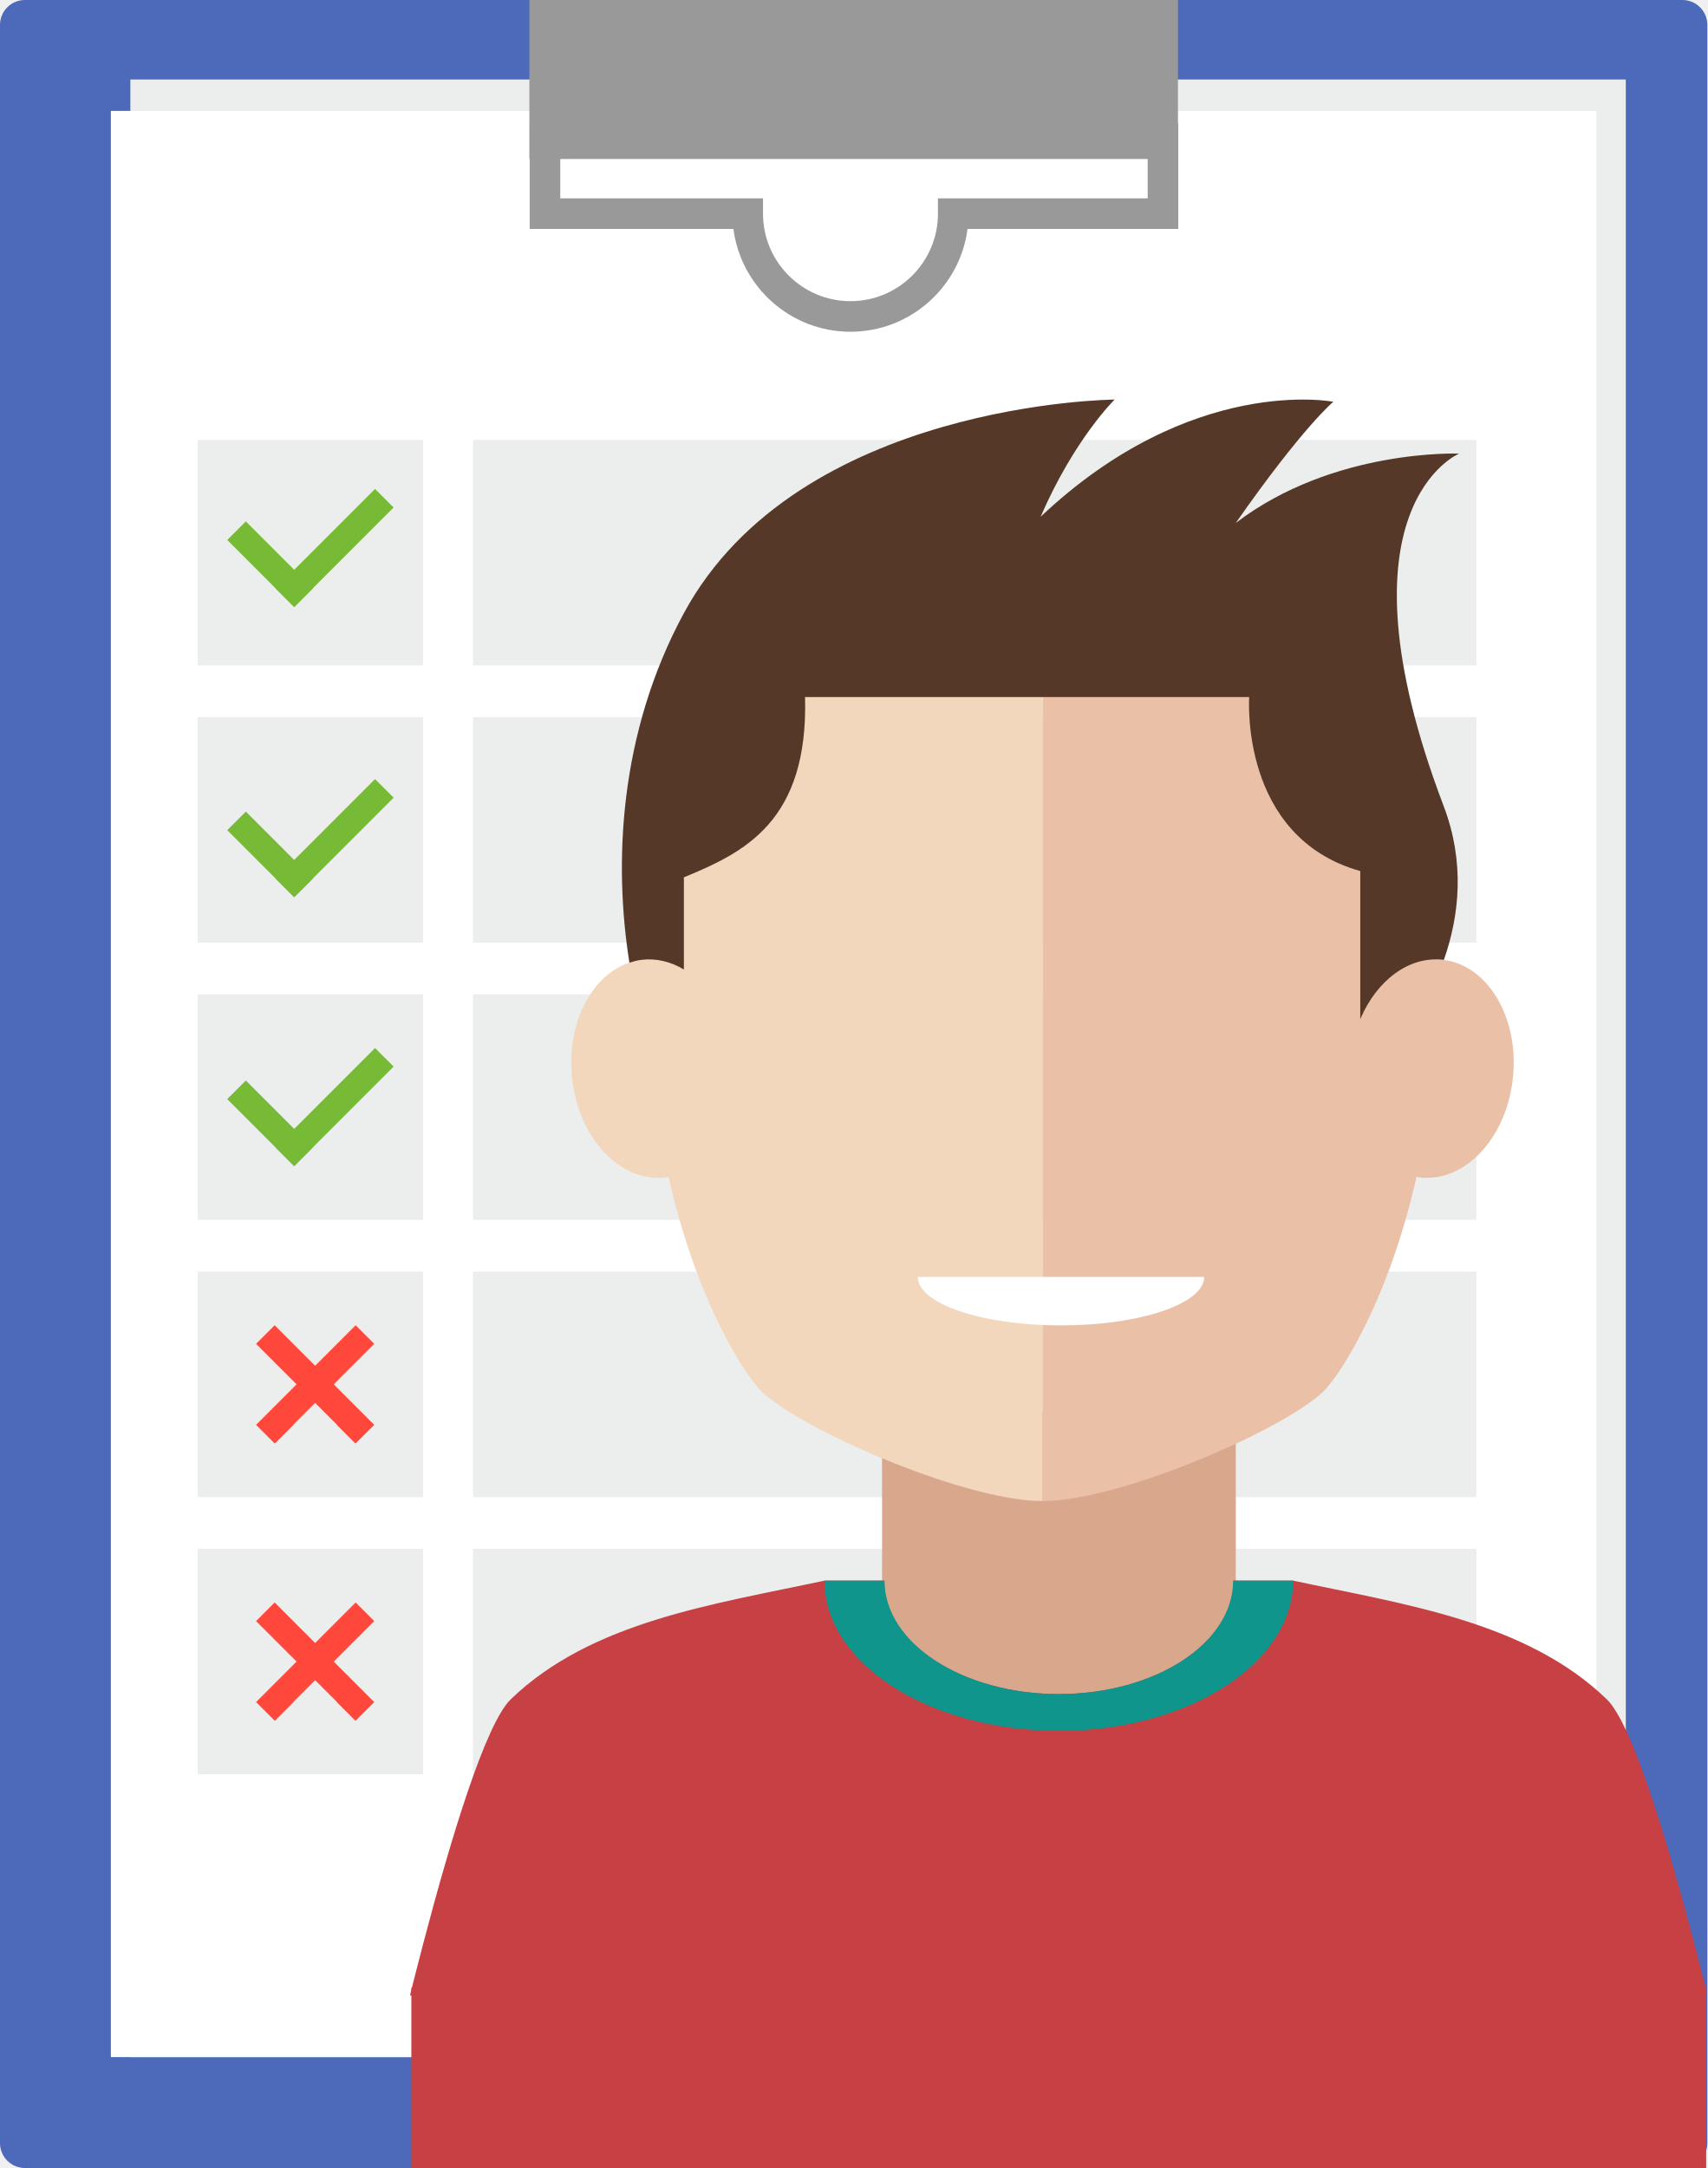
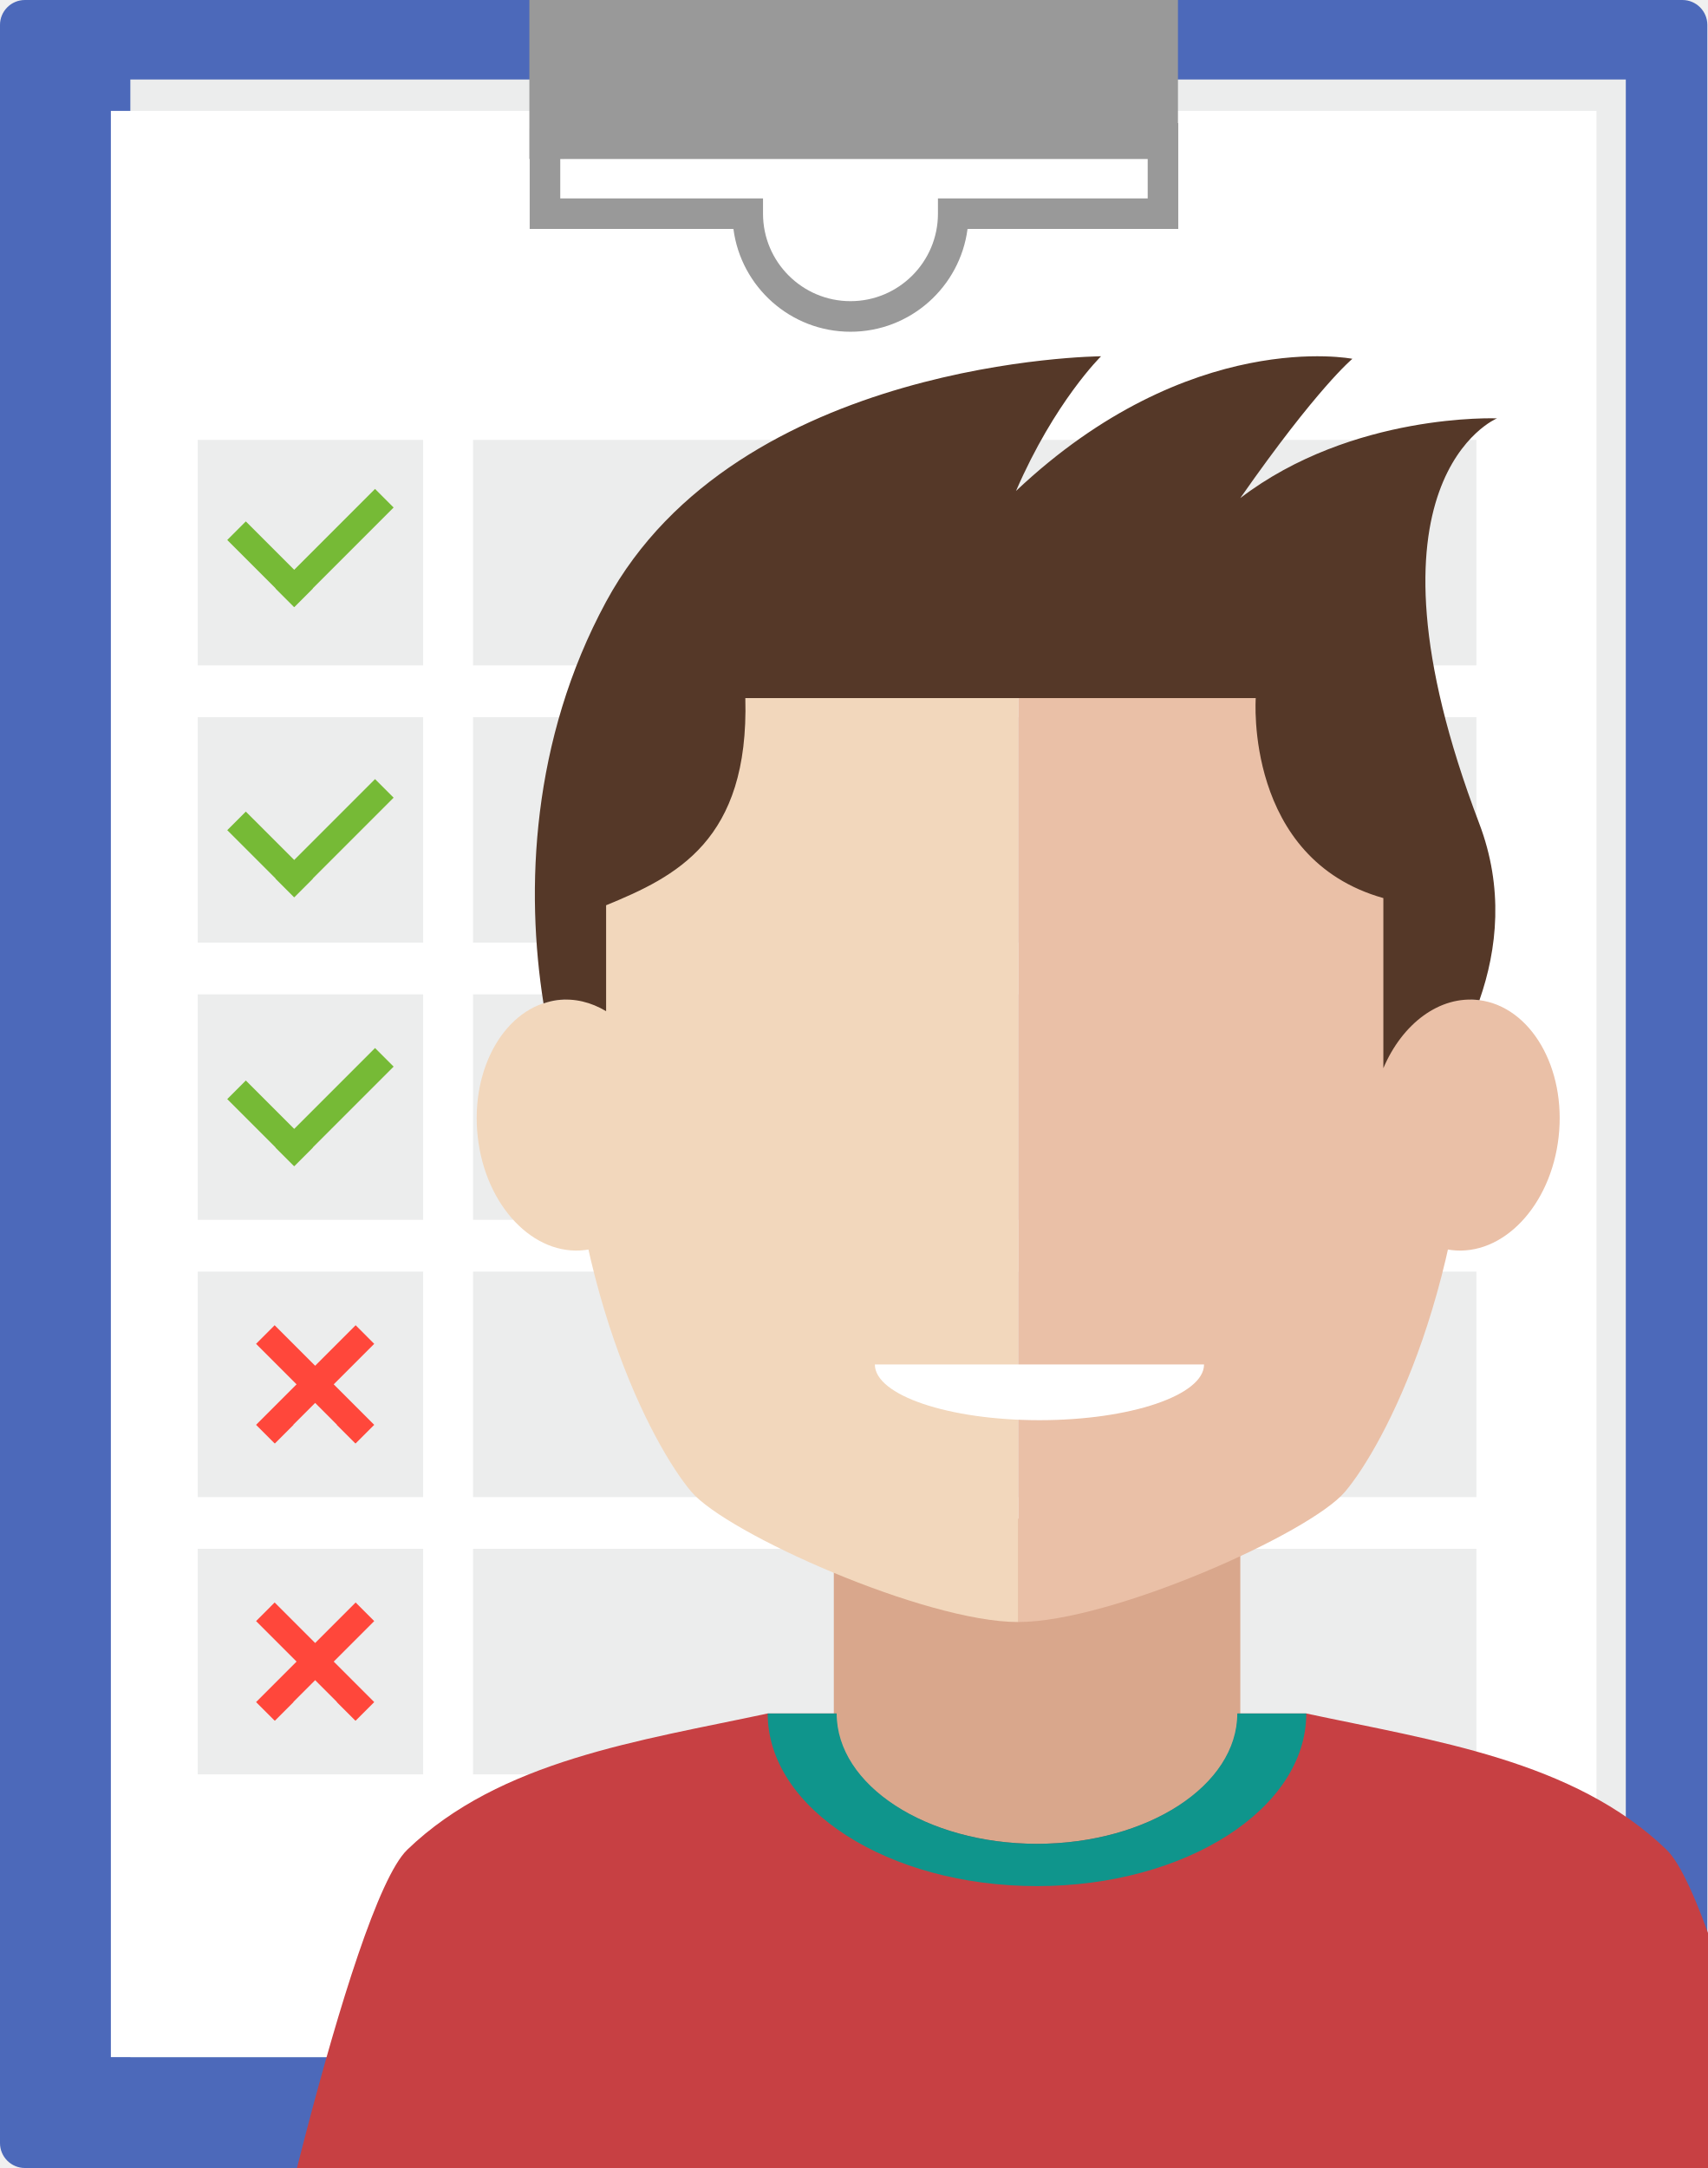
- <svg xmlns="http://www.w3.org/2000/svg" id="svg4136" version="1.1" xml:space="preserve" width="100.825" height="128" viewBox="0 0 100.825 128">
+ <svg xmlns="http://www.w3.org/2000/svg" id="svg4136" version="1.1" xml:space="preserve" width="75.619" height="96" viewBox="0 0 75.619 96">
  <defs id="defs4140">
    <clipPath clipPathUnits="userSpaceOnUse" id="clipPath4150">
      <path d="m 121.023,400 c 0,-152.838 123.898,-276.736 276.736,-276.736 l 0,0 c 152.837,0 276.737,123.898 276.737,276.736 l 0,0 c 0,152.838 -123.9,276.736 -276.737,276.736 l 0,0 C 244.921,676.736 121.023,552.838 121.023,400" id="path4152" />
    </clipPath>
    <clipPath clipPathUnits="userSpaceOnUse" id="clipPath4256">
      <path d="m 401.774,359.682 173.644,0 0,-38.553 -173.644,0 0,38.553 z" id="path4258" />
    </clipPath>
    <clipPath clipPathUnits="userSpaceOnUse" id="clipPath4292">
      <path d="M 0,800 800,800 800,0 0,0 0,800 Z" id="path4294" />
    </clipPath>
    <clipPath id="clipPath4585" clipPathUnits="userSpaceOnUse">
      <path id="path4587" d="M 0,800 800,800 800,0 0,0 0,800 Z" />
    </clipPath>
    <clipPath id="clipPath4605" clipPathUnits="userSpaceOnUse">
      <path id="path4607" d="m 619.532,143.773 c 0,-46.945 38.056,-85.001 85.001,-85.001 l 0,0 c 46.944,0 84.999,38.056 84.999,85.001 l 0,0 c 0,46.944 -38.055,85.001 -84.999,85.001 l 0,0 c -46.945,0 -85.001,-38.057 -85.001,-85.001" />
    </clipPath>
    <clipPath id="clipPath4669" clipPathUnits="userSpaceOnUse">
      <path id="path4671" d="M 0,800 800,800 800,0 0,0 0,800 Z" />
    </clipPath>
    <clipPath id="clipPath4685" clipPathUnits="userSpaceOnUse">
      <path id="path4687" d="m 10.47,393.123 c 0,-46.943 38.055,-85 84.999,-85 l 0,0 c 46.945,0 85.001,38.057 85.001,85 l 0,0 c 0,46.945 -38.056,85.001 -85.001,85.001 l 0,0 c -46.944,0 -84.999,-38.056 -84.999,-85.001" />
    </clipPath>
    <clipPath id="clipPath4751" clipPathUnits="userSpaceOnUse">
      <path id="path4753" d="M 0,800 800,800 800,0 0,0 0,800 Z" />
    </clipPath>
    <clipPath id="clipPath4767" clipPathUnits="userSpaceOnUse">
      <path id="path4769" d="m 213.488,393.124 c 0,-46.944 38.056,-85.001 85.001,-85.001 l 0,0 c 46.944,0 84.999,38.057 84.999,85.001 l 0,0 c 0,46.944 -38.055,85 -84.999,85 l 0,0 c -46.945,0 -85.001,-38.056 -85.001,-85" />
    </clipPath>
    <clipPath id="clipPath4849" clipPathUnits="userSpaceOnUse">
      <path id="path4851" d="M 0,800 800,800 800,0 0,0 0,800 Z" />
    </clipPath>
    <clipPath id="clipPath4865" clipPathUnits="userSpaceOnUse">
      <path id="path4867" d="m 619.533,656.229 c 0,-46.945 38.055,-85.002 85,-85.002 l 0,0 c 46.944,0 85,38.057 85,85.002 l 0,0 c 0,46.944 -38.056,84.999 -85,84.999 l 0,0 c -46.945,0 -85,-38.055 -85,-84.999" />
    </clipPath>
    <clipPath id="clipPath4915" clipPathUnits="userSpaceOnUse">
      <path id="path4917" d="M 0,800 800,800 800,0 0,0 0,800 Z" />
    </clipPath>
    <clipPath id="clipPath4931" clipPathUnits="userSpaceOnUse">
      <path id="path4933" d="m 619.532,404.134 c 0,-46.945 38.056,-85.001 85.001,-85.001 l 0,0 c 46.944,0 84.999,38.056 84.999,85.001 l 0,0 c 0,46.944 -38.055,85 -84.999,85 l 0,0 c -46.945,0 -85.001,-38.056 -85.001,-85" />
    </clipPath>
    <clipPath id="clipPath5009" clipPathUnits="userSpaceOnUse">
      <path id="path5011" d="M 0,800 800,800 800,0 0,0 0,800 Z" />
    </clipPath>
    <clipPath id="clipPath5025" clipPathUnits="userSpaceOnUse">
      <path id="path5027" d="m 416.512,143.773 c 0,-46.944 38.055,-85 85,-85 l 0,0 c 46.944,0 85,38.056 85,85 l 0,0 c 0,46.945 -38.056,85.001 -85,85.001 l 0,0 c -46.945,0 -85,-38.056 -85,-85.001" />
    </clipPath>
    <clipPath id="clipPath5071" clipPathUnits="userSpaceOnUse">
      <path id="path5073" d="M 0,800 800,800 800,0 0,0 0,800 Z" />
    </clipPath>
    <clipPath id="clipPath5087" clipPathUnits="userSpaceOnUse">
      <path id="path5089" d="m 213.49,143.773 c 0,-46.943 38.055,-84.999 85,-84.999 l 0,0 c 46.944,0 85,38.056 85,84.999 l 0,0 c 0,46.946 -38.056,85.002 -85,85.002 l 0,0 c -46.945,0 -85,-38.056 -85,-85.002" />
    </clipPath>
    <clipPath id="clipPath5155" clipPathUnits="userSpaceOnUse">
      <path id="path5157" d="M 0,800 800,800 800,0 0,0 0,800 Z" />
    </clipPath>
    <clipPath id="clipPath5171" clipPathUnits="userSpaceOnUse">
      <path id="path5173" d="m 416.512,404.134 c 0,-46.945 38.055,-85.001 85,-85.001 l 0,0 c 46.944,0 85,38.056 85,85.001 l 0,0 c 0,46.944 -38.056,85 -85,85 l 0,0 c -46.945,0 -85,-38.056 -85,-85" />
    </clipPath>
    <clipPath id="clipPath5235" clipPathUnits="userSpaceOnUse">
      <path id="path5237" d="M 0,800 800,800 800,0 0,0 0,800 Z" />
    </clipPath>
    <clipPath id="clipPath5251" clipPathUnits="userSpaceOnUse">
      <path id="path5253" d="m 416.51,653.483 c 0,-46.945 38.055,-85.002 85,-85.002 l 0,0 c 46.944,0 85,38.057 85,85.002 l 0,0 c 0,46.944 -38.056,85 -85,85 l 0,0 c -46.945,0 -85,-38.056 -85,-85" />
    </clipPath>
    <clipPath id="clipPath5319" clipPathUnits="userSpaceOnUse">
      <path id="path5321" d="M 0,800 800,800 800,0 0,0 0,800 Z" />
    </clipPath>
    <clipPath id="clipPath5335" clipPathUnits="userSpaceOnUse">
      <path id="path5337" d="m 213.489,656.227 c 0,-46.945 38.055,-85.002 85,-85.002 l 0,0 c 46.945,0 84.999,38.057 84.999,85.002 l 0,0 c 0,46.944 -38.054,85 -84.999,85 l 0,0 c -46.945,0 -85,-38.056 -85,-85" />
    </clipPath>
    <clipPath id="clipPath5407" clipPathUnits="userSpaceOnUse">
      <path id="path5409" d="M 0,800 800,800 800,0 0,0 0,800 Z" />
    </clipPath>
    <clipPath id="clipPath5423" clipPathUnits="userSpaceOnUse">
      <path id="path5425" d="m 10.47,143.773 c 0,-46.945 38.054,-85.001 84.999,-85.001 l 0,0 c 46.945,0 85.001,38.056 85.001,85.001 l 0,0 c 0,46.945 -38.056,85.001 -85.001,85.001 l 0,0 c -46.945,0 -84.999,-38.056 -84.999,-85.001" />
    </clipPath>
    <clipPath id="clipPath5495" clipPathUnits="userSpaceOnUse">
      <path id="path5497" d="M 0,800 800,800 800,0 0,0 0,800 Z" />
    </clipPath>
    <clipPath id="clipPath5511" clipPathUnits="userSpaceOnUse">
      <path id="path5513" d="m 10.471,656.227 c 0,-46.945 38.054,-85.001 84.998,-85.001 l 0,0 c 46.944,0 85,38.056 85,85.001 l 0,0 c 0,46.944 -38.056,85 -85,85 l 0,0 c -46.944,0 -84.998,-38.056 -84.998,-85" />
    </clipPath>
    <clipPath id="clipPath5587" clipPathUnits="userSpaceOnUse">
      <path id="path5589" d="M 0,800 800,800 800,0 0,0 0,800 Z" />
    </clipPath>
  </defs>
-   <g id="g4144" transform="matrix(1.25,0,0,-1.25,-476.0492,387.9725)">
-     <g id="g4154" transform="translate(674.4961,400)" />
-     <g id="g6810" transform="matrix(0.2934457,0,0,0.2934457,303.2715,146.0335)">
+   <g id="g4144" transform="matrix(1.25,0,0,-1.25,-476.0492,352.3838)">
+     <g id="g4154" transform="matrix(0.7,0,0,0.7,586.3991,339.5224)" />
+     <g id="g6810" transform="matrix(0.2200842,0,0,0.2200842,322.6635,158.6486)">
      <g transform="translate(268.3345,211.0937)" id="g4162">
        <path id="path4164" style="fill:#4c69ba;fill-opacity:1;fill-rule:nonzero;stroke:none" d="m 0,0 c -2.2,0 -4,1.8 -4,4 l 0,340.957 c 0,2.2 1.8,4 4,4 l 266.872,0 c 2.2,0 4,-1.8 4,-4 L 270.872,4 c 0,-2.2 -1.8,-4 -4,-4 L 0,0 Z" />
      </g>
      <path id="path4166" style="fill:#eceded;fill-opacity:1;fill-rule:nonzero;stroke:none" d="m 526.081,547.255 -240.761,0 0,-318.312 240.761,0 0,318.312 z" />
      <path id="path4172" style="fill:#ffffff;fill-opacity:1;fill-rule:nonzero;stroke:none" d="m 521.356,228.943 -239.173,0 0,313.258 239.173,0 0,-313.258 z" />
      <path id="path4174" style="fill:#999999;fill-opacity:1;fill-rule:nonzero;stroke:none" d="m 453.979,560.051 -104.419,0 0,-25.592 104.419,0 0,25.592 z" />
      <path id="path4176" style="fill:#eceded;fill-opacity:1;fill-rule:nonzero;stroke:none" d="m 502.029,452.954 -161.538,0 0,36.293 161.538,0 0,-36.293 z" />
      <path id="path4178" style="fill:#eceded;fill-opacity:1;fill-rule:nonzero;stroke:none" d="m 332.459,452.954 -36.294,0 0,36.293 36.294,0 0,-36.293 z" />
      <path id="path4180" style="fill:#eceded;fill-opacity:1;fill-rule:nonzero;stroke:none" d="m 502.029,408.331 -161.538,0 0,36.293 161.538,0 0,-36.293 z" />
      <path id="path4182" style="fill:#eceded;fill-opacity:1;fill-rule:nonzero;stroke:none" d="m 332.459,408.331 -36.294,0 0,36.293 36.294,0 0,-36.293 z" />
      <path id="path4184" style="fill:#eceded;fill-opacity:1;fill-rule:nonzero;stroke:none" d="m 502.029,363.707 -161.538,0 0,36.293 161.538,0 0,-36.293 z" />
      <path id="path4186" style="fill:#eceded;fill-opacity:1;fill-rule:nonzero;stroke:none" d="m 332.459,363.707 -36.294,0 0,36.293 36.294,0 0,-36.293 z" />
      <path id="path4188" style="fill:#eceded;fill-opacity:1;fill-rule:nonzero;stroke:none" d="m 502.029,319.082 -161.538,0 0,36.295 161.538,0 0,-36.295 z" />
      <path id="path4190" style="fill:#eceded;fill-opacity:1;fill-rule:nonzero;stroke:none" d="m 332.459,319.082 -36.294,0 0,36.295 36.294,0 0,-36.295 z" />
      <path id="path4192" style="fill:#eceded;fill-opacity:1;fill-rule:nonzero;stroke:none" d="m 502.029,274.459 -161.538,0 0,36.293 161.538,0 0,-36.293 z" />
      <path id="path4194" style="fill:#eceded;fill-opacity:1;fill-rule:nonzero;stroke:none" d="m 332.459,274.459 -36.294,0 0,36.293 36.294,0 0,-36.293 z" />
      <g transform="translate(327.7051,478.3638)" id="g4196">
        <path id="path4198" style="fill:#76ba36;fill-opacity:1;fill-rule:nonzero;stroke:none" d="m 0,0 -2.991,2.991 -13.016,-13.016 -7.787,7.787 -2.991,-2.991 7.787,-7.786 -0.023,-0.024 2.991,-2.991 0.023,0.023 0.023,-0.023 2.991,2.991 -0.023,0.024 L 0,0 Z" />
      </g>
      <g transform="translate(327.7051,431.6577)" id="g4200">
        <path id="path4202" style="fill:#76ba36;fill-opacity:1;fill-rule:nonzero;stroke:none" d="m 0,0 -2.991,2.991 -13.016,-13.016 -7.787,7.787 -2.991,-2.991 7.787,-7.786 -0.023,-0.024 2.991,-2.991 0.023,0.023 0.023,-0.023 2.991,2.991 -0.023,0.024 L 0,0 Z" />
      </g>
      <g transform="translate(327.7051,388.373)" id="g4204">
        <path id="path4206" style="fill:#76ba36;fill-opacity:1;fill-rule:nonzero;stroke:none" d="m 0,0 -2.991,2.991 -13.016,-13.016 -7.787,7.787 -2.991,-2.992 7.787,-7.786 -0.023,-0.023 2.991,-2.99 0.023,0.021 0.023,-0.021 2.991,2.99 -0.023,0.023 L 0,0 Z" />
      </g>
      <g transform="translate(321.5674,333.7246)" id="g4208">
        <path id="path4210" style="fill:#ff473b;fill-opacity:1;fill-rule:nonzero;stroke:none" d="m 0,0 -3.506,3.506 6.52,6.519 -2.991,2.993 -6.519,-6.52 -6.52,6.52 -2.991,-2.993 6.52,-6.519 -3.506,-3.506 -2.99,-2.99 -0.024,-0.024 2.991,-2.992 0.023,0.024 0.023,-0.024 2.991,2.992 -0.023,0.024 3.506,3.506 3.505,-3.506 -0.024,-0.024 2.992,-2.992 L 0,-5.982 0.023,-6.006 3.014,-3.014 2.991,-2.99 0,0 Z" />
      </g>
      <g transform="translate(321.5674,289.1016)" id="g4212">
        <path id="path4214" style="fill:#ff473b;fill-opacity:1;fill-rule:nonzero;stroke:none" d="m 0,0 -3.506,3.504 6.52,6.519 -2.991,2.993 -6.519,-6.52 -6.52,6.52 -2.991,-2.993 6.52,-6.519 -3.506,-3.504 -2.99,-2.992 -0.024,-0.024 2.991,-2.99 0.023,0.022 0.023,-0.022 2.991,2.99 -0.023,0.024 3.506,3.506 3.505,-3.506 -0.024,-0.024 2.992,-2.99 L 0,-5.984 0.023,-6.006 3.014,-3.016 2.991,-2.992 0,0 Z" />
      </g>
      <g transform="translate(354.5332,528.1191)" id="g4236">
        <path id="path4238" style="fill:#999999;fill-opacity:1;fill-rule:nonzero;stroke:none" d="m 0,0 32.642,0 0,-2.461 c 0,-7.765 6.317,-14.082 14.083,-14.082 7.764,0 14.081,6.317 14.081,14.082 l 0,2.461 33.769,0 0,7.157 L 57.325,6.854 56.6,7.57 c -2.654,2.612 -6.161,4.051 -9.875,4.051 -3.804,0 -7.37,-1.497 -10.041,-4.217 L 35.969,6.676 0,6.378 0,0 Z m 46.725,-21.465 c -9.646,0 -17.635,7.222 -18.846,16.543 l -32.801,0 0,16.181 38.849,0.322 c 3.509,3.208 8.013,4.962 12.798,4.962 4.664,0 9.086,-1.68 12.561,-4.751 l 40.211,0.327 0,-17.041 -33.928,0 c -1.211,-9.321 -9.201,-16.543 -18.844,-16.543" />
      </g>
    </g>
-     <g id="g6843" transform="matrix(1,0,0,0.9593603,112.8942,4.601104)">
+     <g id="g6843" transform="matrix(0.8618518,0,0,0.8268264,143.5406,22.01766)">
      <rect transform="scale(1,-1)" y="-234.119" x="314.563" height="14.979" width="7.49" id="rect6841" style="fill:#c74043;fill-opacity:1;stroke:none;stroke-opacity:1" />
      <g transform="matrix(0.6634416,0,0,0.5747141,-14.86305,178.948)" id="g5021">
        <g clip-path="url(#clipPath5025)" id="g5023">
          <path id="path5029" style="fill:#d9a78c;fill-opacity:1;fill-rule:nonzero;stroke:none" d="m 514.273,95.041 -25.189,0 0,27.295 25.189,0 0,-27.295 z" />
          <g transform="translate(514.1162,107.8135)" id="g5031">
-             <path id="path5033" style="fill:#c74043;fill-opacity:1;fill-rule:nonzero;stroke:none" d="m 0,0 4.245,0 c 7.908,-2.038 16.562,-3.483 22.321,-10.152 3.589,-4.156 9.823,-38.889 9.823,-38.889 l -15.079,0 -33.757,0 0,31.812 0,7.511 C -5.573,-9.718 0,-5.367 0,0" />
+             <path style="fill:#c74043;fill-opacity:1;fill-rule:nonzero;stroke:none" d="m 44.875,90.895 c -6.559,1.405 -13.742,2.4 -18.518,6.996 -2.976,2.864 -8.146,26.803 -8.146,26.803 l 12.504,0 27.996,0 27.994,0 12.506,0 c -10e-7,0 -5.17,-23.938 -8.146,-26.803 -4.776,-4.596 -11.954,-5.592 -18.512,-6.996 l -3.52,0 c 0,3.699 -4.622,6.697 -10.322,6.697 -5.701,0 -10.322,-2.998 -10.322,-6.697 l -3.514,0 z" transform="matrix(1.205833,0,0,-1.450963,-83.24251,131.8847)" id="path5033" />
          </g>
-           <g transform="translate(489.2217,107.8135)" id="g5035">
-             <path id="path5037" style="fill:#c74043;fill-opacity:1;fill-rule:nonzero;stroke:none" d="m 0,0 -4.236,0 c -7.909,-2.038 -16.571,-3.483 -22.33,-10.152 -3.589,-4.156 -9.823,-38.889 -9.823,-38.889 l 15.079,0 33.757,0 0,31.812 0,7.511 C 5.573,-9.718 0,-5.367 0,0" />
-           </g>
+           <g transform="translate(489.2217,107.8135)" id="g5035" />
          <g transform="translate(501.8262,200.4395)" id="g5039">
            <path id="path5041" style="fill:#eac0a7;fill-opacity:1;fill-rule:nonzero;stroke:none" d="m -1.317,-2.902 c 10.877,0 28.079,-6.871 28.079,-39.066 0,-18.59 -5.454,-30.768 -7.831,-34.137 -2.187,-3.1 -14.481,-9.704 -20.248,-9.704 l 0,82.907 z" />
          </g>
          <g transform="translate(539.0371,153.6963)" id="g5043">
            <path id="path5045" style="fill:#eac0a7;fill-opacity:1;fill-rule:nonzero;stroke:none" d="m -5.038,-2.902 c 0.48,5.144 -1.726,9.709 -4.926,10.197 -3.201,0.488 -6.184,-3.288 -6.664,-8.432 -0.48,-5.143 1.726,-9.707 4.928,-10.196 3.199,-0.486 6.182,3.288 6.662,8.431" />
          </g>
          <g transform="translate(501.8262,200.4395)" id="g5047">
            <path id="path5049" style="fill:#f2d7bc;fill-opacity:1;fill-rule:nonzero;stroke:none" d="m -1.317,-2.902 c -10.877,0 -28.079,-6.871 -28.079,-39.066 0,-18.59 5.453,-30.768 7.831,-34.137 2.187,-3.1 14.48,-9.704 20.248,-9.704 l 0,82.907 z" />
          </g>
          <g transform="translate(464.6152,153.6963)" id="g5051">
            <path id="path5053" style="fill:#f2d7bc;fill-opacity:1;fill-rule:nonzero;stroke:none" d="m 2.404,-2.902 c -0.48,5.144 1.726,9.709 4.926,10.197 3.2,0.488 6.184,-3.288 6.664,-8.432 0.481,-5.143 -1.726,-9.707 -4.928,-10.196 -3.199,-0.486 -6.183,3.288 -6.662,8.431" />
          </g>
          <g transform="translate(501.8262,129.6777)" id="g5055">
            <path id="path5057" style="fill:#ffffff;fill-opacity:1;fill-rule:nonzero;stroke:none" d="m 0,0 c 5.634,0 10.2,1.861 10.2,4.156 l -20.399,0 C -10.199,1.861 -5.633,0 0,0" />
          </g>
          <g transform="translate(526.9688,158.8203)" id="g5059">
            <path id="path5061" style="fill:#553828;fill-opacity:1;fill-rule:nonzero;stroke:none" d="m -3.831,-2.902 c 1.171,3.32 3.487,5.446 5.936,5.073 0.005,-10e-4 0.012,-0.003 0.018,-0.005 1.111,3.82 1.508,8.36 -0.014,13.178 -8.1,25.623 1.1,30.197 1.1,30.197 0,0 -8.958,0.446 -15.907,-5.945 4.792,8.254 6.949,10.385 6.949,10.385 0,0 -10.064,2.395 -20.846,-9.852 2.396,6.657 5.271,10.041 5.271,10.041 0,0 -22.524,-0.189 -30.672,-18.295 -4.644,-10.319 -5.002,-21.499 -3.878,-29.949 0.275,0.11 0.556,0.2 0.85,0.245 1.063,0.161 2.099,-0.153 3.029,-0.825 l 0,7.898 c 4.314,2.131 8.867,4.793 8.627,15.444 l 15.575,0 16.054,0 c 0,0 -0.719,-11.983 7.908,-14.91 l 0,-12.68 z" />
          </g>
          <g transform="translate(501.6738,94.9434)" id="g5063">
            <path id="path5065" style="fill:#0f958c;fill-opacity:1;fill-rule:nonzero;stroke:none" d="m 0,0 c 9.215,0 16.688,5.762 16.688,12.87 l -4.276,0 C 12.412,7.513 6.857,3.168 0,3.153 -6.859,3.168 -12.413,7.513 -12.413,12.87 l -4.275,0 C -16.688,5.762 -9.217,0 0,0" />
          </g>
        </g>
      </g>
-       <rect transform="scale(1,-1)" y="-220.869" x="287.379" height="8.877" width="61.171" id="rect6839" style="fill:#c74043;fill-opacity:1;stroke:none;stroke-width:0.8;stroke-opacity:1" />
+       <rect transform="scale(1,-1)" y="-220.869" x="287.379" height="8.877" width="61.171" id="rect6839" style="fill:none;fill-opacity:1;stroke:none;stroke-width:0.8;stroke-opacity:1" />
    </g>
  </g>
</svg>
